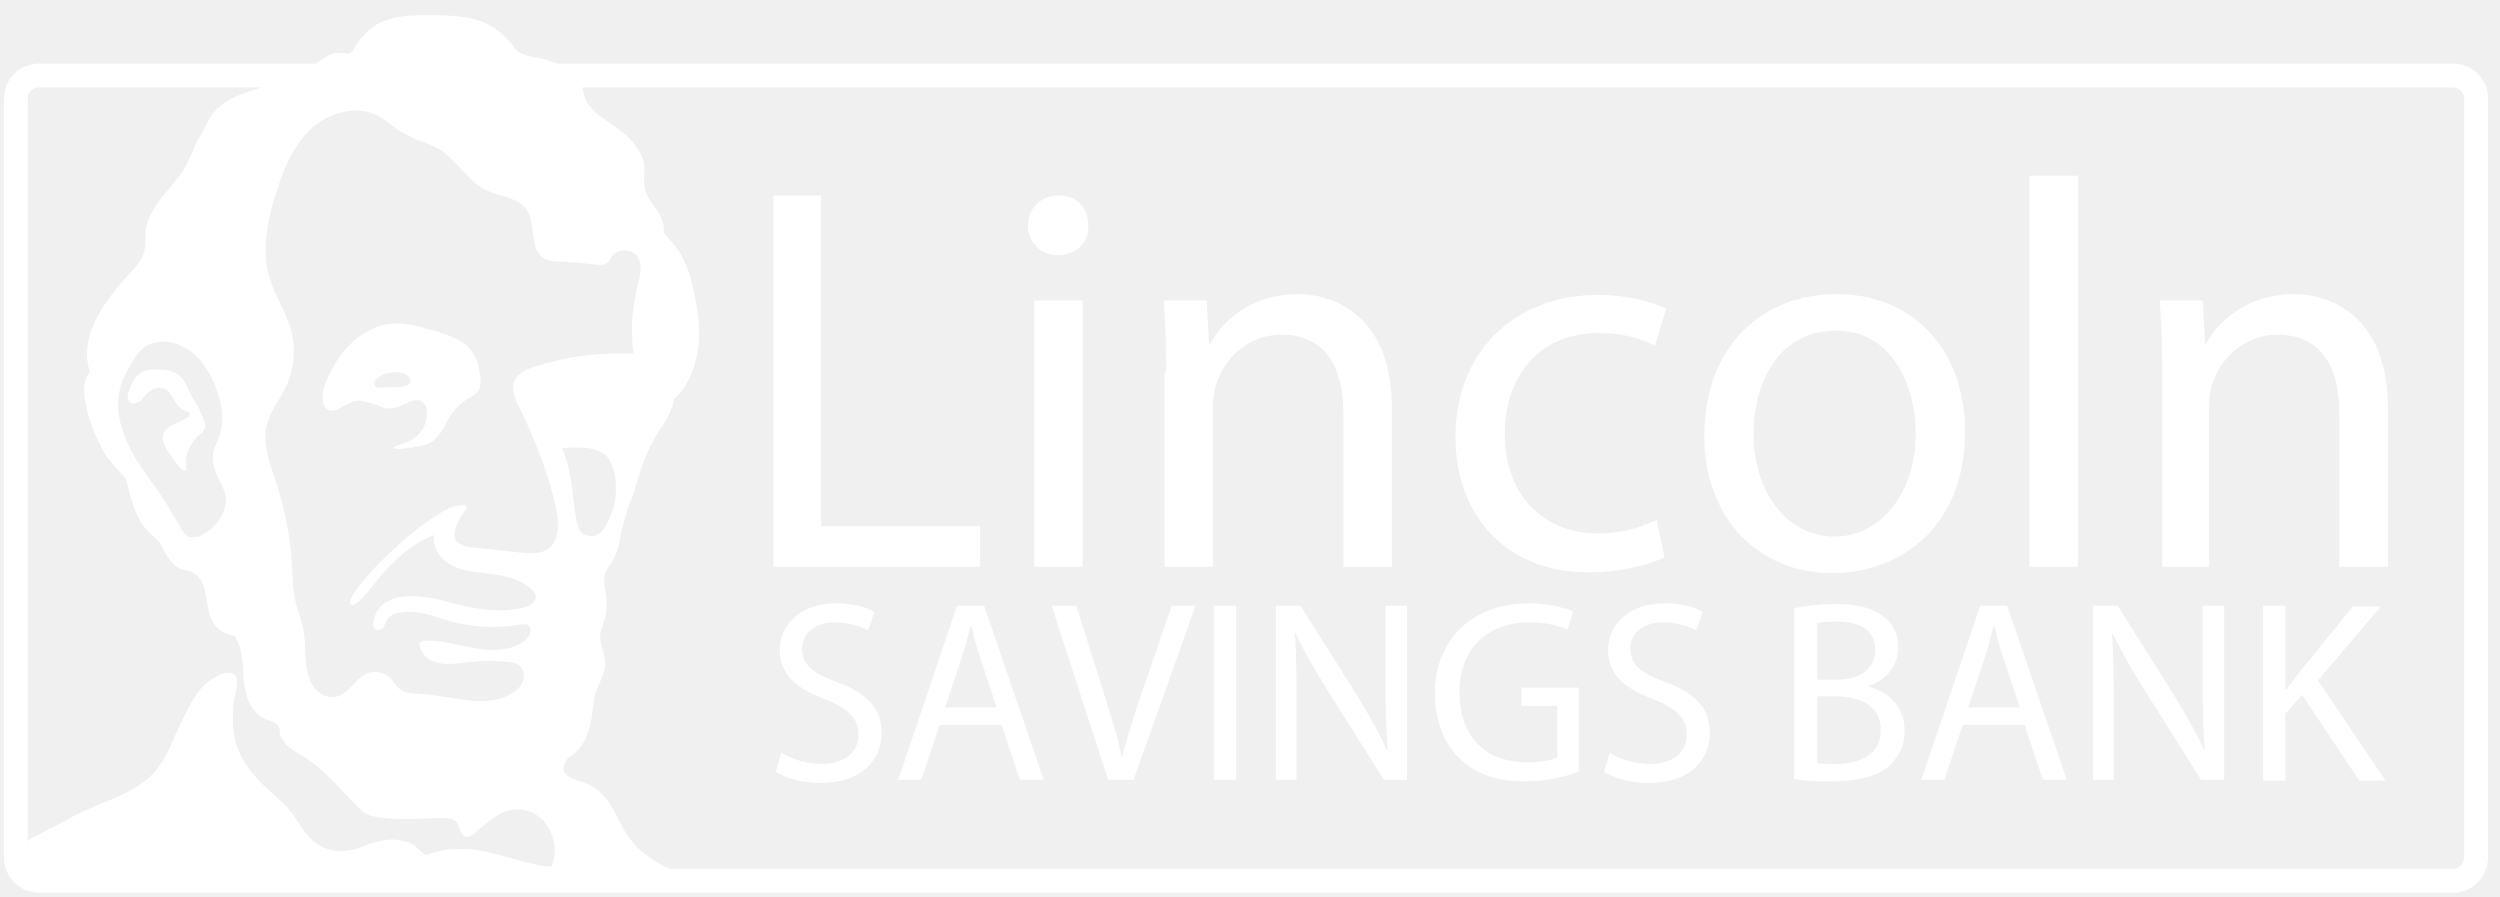
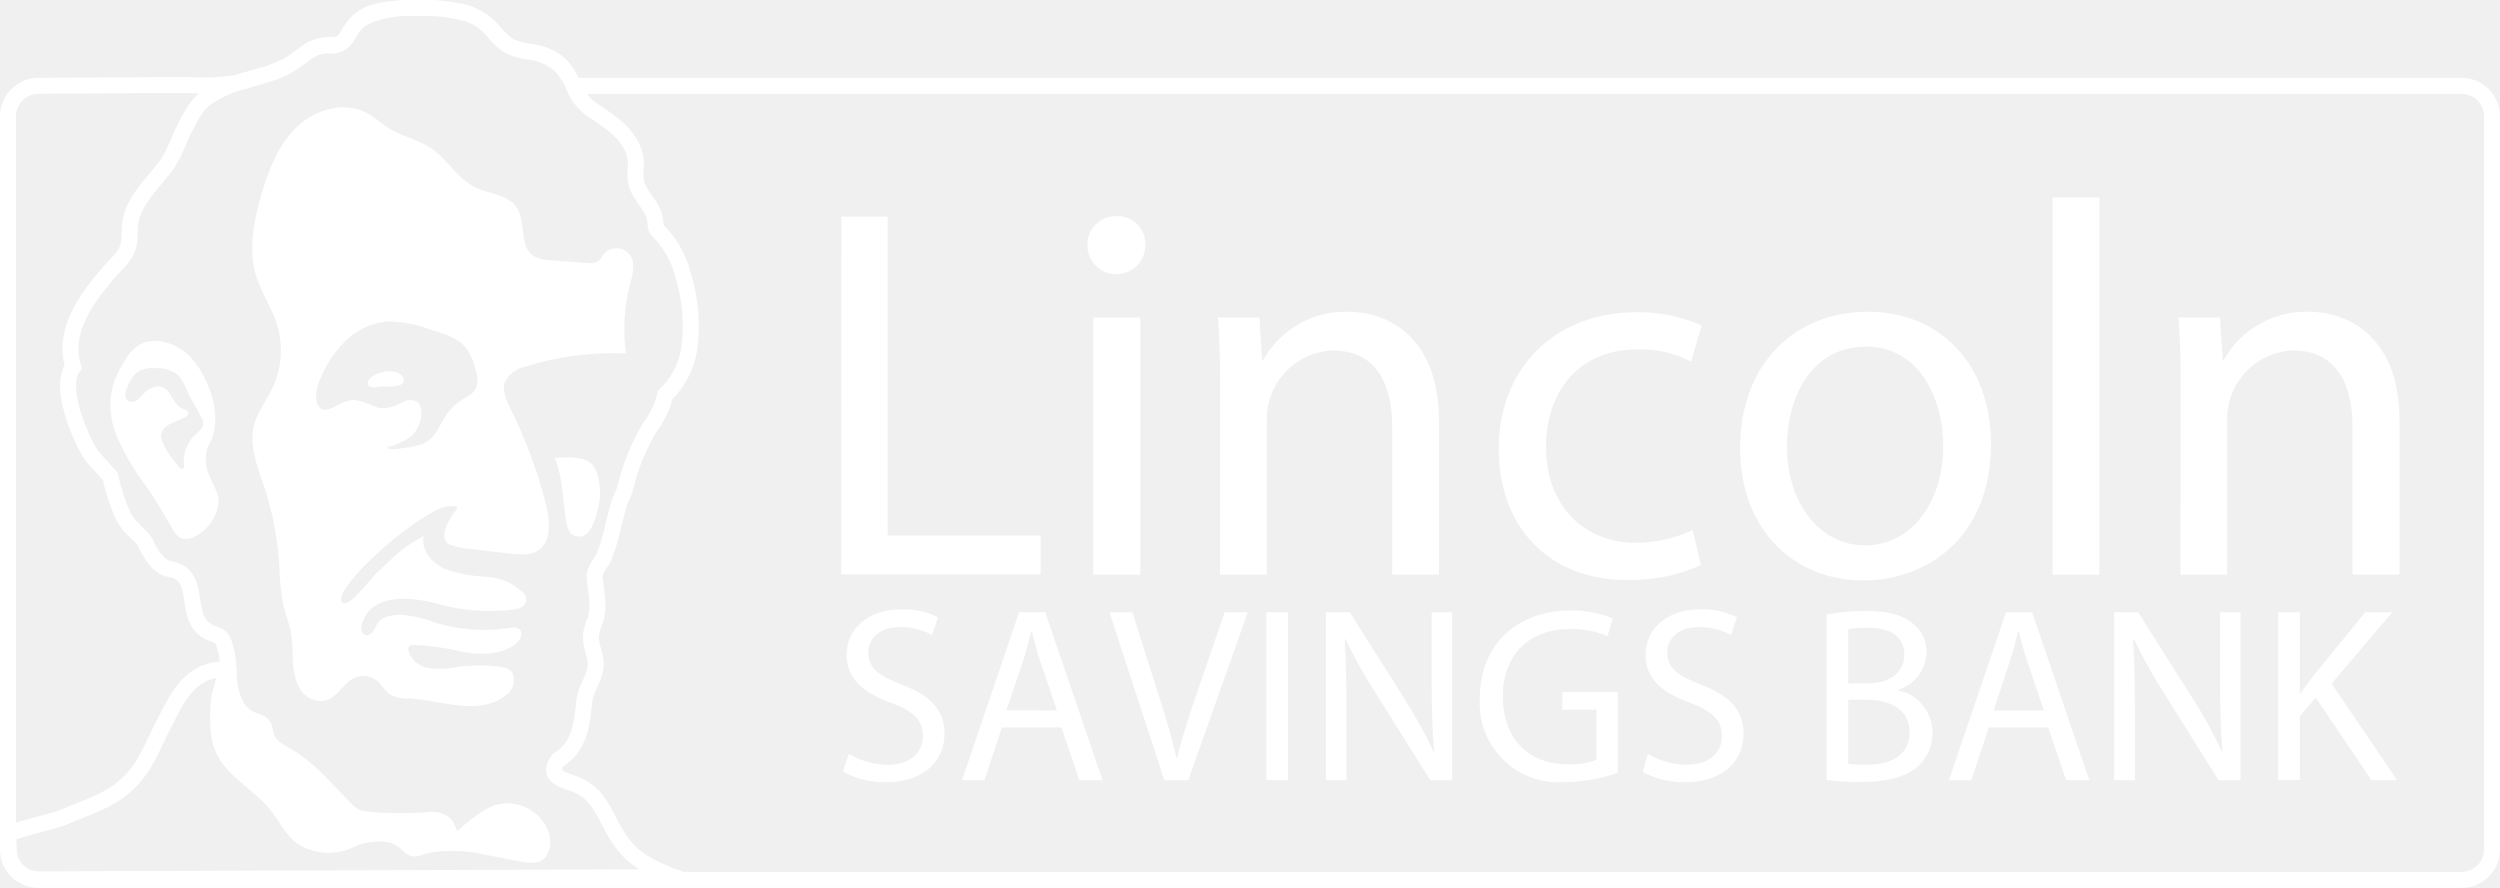
- <svg xmlns="http://www.w3.org/2000/svg" version="1.1" id="Layer_1" x="0px" y="0px" viewBox="0 0 314.5 112.8" style="enable-background:new 0 0 314.5 112.8;" xml:space="preserve">
-   <style type="text/css">
- 	.st0{fill:none;stroke:#FFFFFF;stroke-width:3;stroke-miterlimit:10;}
- 	.st1{fill:#FFFFFF;}
- 	.st2{fill:#FFFFFF;}
- 	.st3{fill:none;}
- 	.st4{fill:#FFFFFF;}
- </style>
-   <path class="st0" d="M308.6,110.8H4.9c-1.6,0-2.9-1.3-2.9-2.9V12.4c0-1.6,1.3-2.9,2.9-2.9h303.7c1.6,0,2.9,1.3,2.9,2.9v95.4  C311.5,109.5,310.2,110.8,308.6,110.8z" />
-   <g id="Text_1_">
-     <g id="SAVINGS_BANK_1_">
-       <path class="st1" d="M98.3,94.7c1.3,0.8,3.1,1.4,5.1,1.4c2.9,0,4.6-1.5,4.6-3.7c0-2-1.2-3.2-4.1-4.4c-3.6-1.3-5.8-3.1-5.8-6.2    c0-3.4,2.8-5.9,7.1-5.9c2.2,0,3.9,0.5,4.8,1.1l-0.8,2.3c-0.7-0.4-2.2-1-4.2-1c-3,0-4.1,1.8-4.1,3.3c0,2,1.3,3.1,4.4,4.2    c3.7,1.4,5.6,3.2,5.6,6.4c0,3.4-2.5,6.3-7.7,6.3c-2.1,0-4.4-0.6-5.6-1.4L98.3,94.7z" />
-       <path class="st1" d="M118.2,91.2l-2.3,6.9H113l7.4-21.9h3.4l7.5,21.9h-3l-2.3-6.9H118.2z M125.4,89l-2.1-6.3    c-0.5-1.4-0.8-2.7-1.1-4h-0.1c-0.3,1.3-0.7,2.6-1.1,4l-2.1,6.3H125.4z" />
-       <path class="st1" d="M139.4,98.1l-7.1-21.9h3.1l3.4,10.8c0.9,3,1.8,5.6,2.3,8.2h0.1c0.6-2.5,1.5-5.3,2.5-8.2l3.7-10.8h3l-7.8,21.9    H139.4z" />
-       <path class="st1" d="M155.5,76.2v21.9h-2.8V76.2H155.5z" />
-       <path class="st1" d="M160.5,98.1V76.2h3.1l7,11.1c1.6,2.6,2.9,4.9,3.9,7.1l0.1,0c-0.3-2.9-0.3-5.6-0.3-9v-9.2h2.7v21.9h-2.9    l-7-11.1c-1.5-2.4-3-4.9-4.1-7.3l-0.1,0c0.2,2.8,0.2,5.4,0.2,9v9.4H160.5z" />
-       <path class="st1" d="M198.5,97.1c-1.3,0.5-3.8,1.2-6.7,1.2c-3.3,0-6-0.8-8.2-2.9c-1.9-1.8-3.1-4.7-3.1-8.2    c0-6.5,4.5-11.3,11.9-11.3c2.5,0,4.5,0.6,5.5,1l-0.7,2.3c-1.2-0.5-2.6-0.9-4.8-0.9c-5.3,0-8.8,3.3-8.8,8.8c0,5.6,3.3,8.8,8.5,8.8    c1.9,0,3.1-0.3,3.8-0.6v-6.5h-4.5v-2.3h7.2V97.1z" />
-       <path class="st1" d="M202.5,94.7c1.3,0.8,3.1,1.4,5.1,1.4c2.9,0,4.6-1.5,4.6-3.7c0-2-1.2-3.2-4.1-4.4c-3.6-1.3-5.8-3.1-5.8-6.2    c0-3.4,2.8-5.9,7.1-5.9c2.2,0,3.9,0.5,4.8,1.1l-0.8,2.3c-0.7-0.4-2.2-1-4.2-1c-3,0-4.1,1.8-4.1,3.3c0,2,1.3,3.1,4.4,4.2    c3.7,1.4,5.6,3.2,5.6,6.4c0,3.4-2.5,6.3-7.7,6.3c-2.1,0-4.4-0.6-5.6-1.4L202.5,94.7z" />
-       <path class="st1" d="M225.8,76.5c1.2-0.3,3.2-0.5,5.2-0.5c2.8,0,4.6,0.5,6,1.6c1.1,0.8,1.8,2.1,1.8,3.9c0,2.1-1.4,4-3.7,4.8v0.1    c2.1,0.5,4.5,2.2,4.5,5.5c0,1.9-0.7,3.3-1.9,4.4c-1.5,1.4-4,2-7.6,2c-1.9,0-3.4-0.1-4.4-0.3V76.5z M228.6,85.5h2.6    c3,0,4.7-1.6,4.7-3.7c0-2.6-2-3.6-4.8-3.6c-1.3,0-2,0.1-2.5,0.2V85.5z M228.6,96c0.6,0.1,1.4,0.1,2.4,0.1c2.9,0,5.6-1.1,5.6-4.3    c0-3-2.6-4.2-5.7-4.2h-2.3V96z" />
-       <path class="st1" d="M246.9,91.2l-2.3,6.9h-2.9l7.4-21.9h3.4l7.5,21.9h-3l-2.3-6.9H246.9z M254.1,89l-2.1-6.3    c-0.5-1.4-0.8-2.7-1.1-4h-0.1c-0.3,1.3-0.7,2.6-1.1,4l-2.1,6.3H254.1z" />
-       <path class="st1" d="M263.3,98.1V76.2h3.1l7,11.1c1.6,2.6,2.9,4.9,3.9,7.1l0.1,0c-0.3-2.9-0.3-5.6-0.3-9v-9.2h2.7v21.9h-2.9    l-7-11.1c-1.5-2.4-3-4.9-4.1-7.3l-0.1,0c0.2,2.8,0.2,5.4,0.2,9v9.4H263.3z" />
-       <path class="st1" d="M284.7,76.2h2.8v10.6h0.1c0.6-0.8,1.2-1.6,1.7-2.3l6.7-8.2h3.5l-7.9,9.3l8.5,12.6h-3.3l-7.2-10.8l-2.1,2.4    v8.4h-2.8V76.2z" />
-     </g>
-     <g id="Lincoln_1_">
-       <path class="st2" d="M97.3,24.6h6v41.6h20v5.1h-26V24.6z" />
-       <path class="st2" d="M136.9,28.4c0.1,2.1-1.5,3.7-3.9,3.7c-2.1,0-3.7-1.7-3.7-3.7c0-2.1,1.6-3.8,3.8-3.8    C135.5,24.5,136.9,26.2,136.9,28.4z M130.1,71.3V37.8h6.1v33.5H130.1z" />
-       <path class="st2" d="M146.7,46.9c0-3.5-0.1-6.3-0.3-9.1h5.4l0.3,5.5h0.1c1.7-3.2,5.5-6.3,11.1-6.3c4.6,0,11.8,2.8,11.8,14.3v20    h-6.1V52c0-5.4-2-9.9-7.8-9.9c-4,0-7.1,2.8-8.2,6.2c-0.3,0.8-0.4,1.8-0.4,2.8v20.2h-6.1V46.9z" />
-       <path class="st2" d="M209.4,70.1c-1.6,0.8-5.1,1.9-9.6,1.9c-10.1,0-16.7-6.9-16.7-17.1c0-10.3,7.1-17.8,18-17.8    c3.6,0,6.8,0.9,8.5,1.7l-1.4,4.7c-1.5-0.8-3.7-1.6-7.1-1.6c-7.7,0-11.8,5.7-11.8,12.7c0,7.8,5,12.5,11.6,12.5    c3.5,0,5.8-0.9,7.5-1.7L209.4,70.1z" />
-       <path class="st2" d="M247.2,54.3c0,12.4-8.6,17.8-16.7,17.8c-9.1,0-16.1-6.7-16.1-17.3c0-11.2,7.3-17.8,16.6-17.8    C240.7,37,247.2,44,247.2,54.3z M220.6,54.6c0,7.3,4.2,12.9,10.2,12.9c5.8,0,10.2-5.5,10.2-13c0-5.7-2.8-12.9-10-12.9    C223.7,41.6,220.6,48.2,220.6,54.6z" />
-       <path class="st2" d="M255.3,22.1h6.1v49.2h-6.1V22.1z" />
-       <path class="st2" d="M272,46.9c0-3.5-0.1-6.3-0.3-9.1h5.4l0.3,5.5h0.1c1.7-3.2,5.5-6.3,11.1-6.3c4.6,0,11.8,2.8,11.8,14.3v20h-6.1    V52c0-5.4-2-9.9-7.8-9.9c-4,0-7.1,2.8-8.2,6.2c-0.3,0.8-0.4,1.8-0.4,2.8v20.2H272V46.9z" />
+ <svg xmlns="http://www.w3.org/2000/svg" viewBox="0 0 313.5 111.34">
+   <defs>
+     <style>.cls-1{fill:#fff;}.cls-2,.cls-4{fill:none;}.cls-3{fill:#0b5e66;}.cls-4{stroke:#fff;stroke-miterlimit:10;stroke-width:2px;}</style>
+   </defs>
+   <g id="Layer_2" data-name="Layer 2">
+     <g id="Layer_1-2" data-name="Layer 1">
+       <path class="cls-1" d="M30.42,90.3l2.36,1.07s1,2.22,1.06,2.23l5,3.45,4.9,4.5s1.81.9,1.84.9l10,.13.11.06,1,1.83a.54.54,0,0,0,.66.14c1.4-.7,4.14-4,7.4-3.08a3.91,3.91,0,0,1,2.84,5.24c-.76,1.83-8.11-2.6-15.77-.23a.08.08,0,0,1-.08,0c-2.65-2.21-3.72-2.31-10-.46-2.1-.06-3.24.87-6.17-3.21a25.91,25.91,0,0,0-4.11-4.16S26.1,95.23,27.71,87.6c.6-2.84,1.9,1.45,2.05,2C29.77,89.6,30.39,90.28,30.42,90.3Z" />
+       <path class="cls-1" d="M64,51.21c-.53-1.06-1.11-2.29-.67-3.39a3.94,3.94,0,0,1,2.72-1.9,36.71,36.71,0,0,1,12.45-1.6A22,22,0,0,1,79,35.7c.33-1.25.74-2.68,0-3.74a2.14,2.14,0,0,0-3.26-.13c-.28.35-.46.81-.85,1a2,2,0,0,1-1.16.15L69,32.63a4.3,4.3,0,0,1-2.13-.55c-1.83-1.25-.85-4.3-2.12-6.12-1.11-1.6-3.43-1.62-5.18-2.47-2.22-1.09-3.47-3.53-5.53-4.91-1.59-1.07-3.57-1.43-5.2-2.44-1-.62-1.86-1.47-2.9-2-2.82-1.49-6.47-.4-8.76,1.82s-3.48,5.33-4.38,8.39c-1,3.34-1.69,7-.67,10.28.64,2.06,1.9,3.89,2.57,5.94a11.05,11.05,0,0,1-.54,8.09c-.74,1.56-1.87,3-2.3,4.63-.68,2.63.46,5.33,1.31,7.9a38.47,38.47,0,0,1,1.86,9.68,29.83,29.83,0,0,0,.49,5c.29,1.23.81,2.41,1,3.66.4,2.22-.16,4.57,1,6.66A3.16,3.16,0,0,0,40,87.91c2.12.16,2.79-2.11,4.41-2.89a2.78,2.78,0,0,1,3.1.53A13.07,13.07,0,0,0,48.76,87a4.59,4.59,0,0,0,2.58.59c4.19.25,8.81,2.28,12.2-.49a2.22,2.22,0,0,0,.82-2.4c-.3-.88-1-1-1.73-1.1a21.84,21.84,0,0,0-5.11,0,11.14,11.14,0,0,1-4,.13,3,3,0,0,1-2.32-2.25.55.55,0,0,1,.52-.62,30,30,0,0,1,6.27.89c2.25.39,4.77.42,6.61-.95.61-.45,1.1-1.42.52-1.9a1.48,1.48,0,0,0-1.23-.15,20.93,20.93,0,0,1-9.27-.65,15.18,15.18,0,0,0-4.21-1c-1.45,0-2.66.22-3.25,1.39-.3.61-.58,1.17-1.17,1.17s-.81-.76-.58-1.5c1.17-3.77,6.12-3.37,9.4-2.45a24.8,24.8,0,0,0,9.79.71c.68-.08,1.43-.59,1.41-1.27a1.41,1.41,0,0,0-.4-.82,7.21,7.21,0,0,0-4.71-2,18.06,18.06,0,0,1-5.14-1c-1.59-.72-3-2.37-2.64-4.09-2.94,1.55-3.4,2.37-5.55,4.28-1.24,1.1-3.79,4.88-4.69,4-1.12-1.38,6.46-8.66,11.44-11.33a4.44,4.44,0,0,1,2.79-.7.24.24,0,0,1,.15.39c-.92,1.06-2.42,3.62-.91,4.4a9.65,9.65,0,0,0,3,.6c1.22.17,2.44.3,3.67.43s3.15.51,4.32-.19c2.12-1.28,1.52-4.37,1-6.35A60.78,60.78,0,0,0,64,51.21Zm-4.43-2.27A4.23,4.23,0,0,1,58.14,50a6.83,6.83,0,0,0-2.48,2.5c-.76,1.32-1.19,2.61-2.74,3.19a8.57,8.57,0,0,1-1.93.44c-.79.12-2.47.39-2.35-.09a7,7,0,0,0,3.13-1.54,4,4,0,0,0,1.07-2.91,1.62,1.62,0,0,0-.5-1.18,1.73,1.73,0,0,0-1.77,0c-1.07.5-2.26,1.09-3.46.61a13.37,13.37,0,0,0-1.37-.53c-1.21-.35-1.07-.35-1.71-.32a5.31,5.31,0,0,0-1.76.68c-.76.33-1.7,1-2.34.06a2.07,2.07,0,0,1-.3-1.27,6.87,6.87,0,0,1,.72-2.56,13.59,13.59,0,0,1,3.23-4.56,8.51,8.51,0,0,1,5.06-2.21,15.67,15.67,0,0,1,5.42,1.05c1.64.5,3.42,1,4.47,2.38a7.33,7.33,0,0,1,1.15,2.81A3,3,0,0,1,59.57,48.94Z" />
+       <path class="cls-2" d="M23.14,49.94c-.6-1-.91-2.3-1.79-3.06a3.88,3.88,0,0,0-2.51-.75,3.78,3.78,0,0,0-2.41.46A4.79,4.79,0,0,0,15,48.8a1.66,1.66,0,0,0-.09,1c.23.79,1.13.63,1.62.2a7.57,7.57,0,0,0,.61-.66,2.76,2.76,0,0,1,1.53-.91c1.95-.33,1.95,2.32,3.45,2.82.21.06.45.08.59.27a.45.45,0,0,1,0,.42c-.16.35-.58.42-.88.57s-.89.38-1.33.6a1.92,1.92,0,0,0-1.13,1.28,1.84,1.84,0,0,0,.09.87A10.43,10.43,0,0,0,21.19,58c.1.15.46.81.87.81s.2-.66.18-.86a4.68,4.68,0,0,1,1.69-3.65,3.64,3.64,0,0,0,.53-.51,1.25,1.25,0,0,0,.09-1.24C24.09,51.66,23.65,50.78,23.14,49.94Z" />
+       <path class="cls-2" d="M58.39,43.82c-1-1.35-2.82-1.87-4.46-2.37a15.91,15.91,0,0,0-5.42-1.05,8.46,8.46,0,0,0-5,2.22,13.59,13.59,0,0,0-3.23,4.55,6.77,6.77,0,0,0-.72,2.55A2.09,2.09,0,0,0,39.82,51c.63.9,1.57.26,2.33-.06a5,5,0,0,1,1.76-.68c.64,0,.5,0,1.7.32.48.14.92.34,1.38.52,1.19.49,2.38-.11,3.45-.6a1.75,1.75,0,0,1,1.77,0,1.65,1.65,0,0,1,.49,1.19,4,4,0,0,1-1.06,2.9,7,7,0,0,1-3.13,1.54c-.12.48,1.56.21,2.34.09a8.53,8.53,0,0,0,1.94-.44c1.54-.58,2-1.86,2.73-3.19A7,7,0,0,1,58,50.06,3.91,3.91,0,0,0,59.42,49a3,3,0,0,0,.11-2.37A7.38,7.38,0,0,0,58.39,43.82ZM47.84,48.45c-.49,0-1.71.39-1.71-.48,0-1.09,3.42-2.15,4.4-.72C51.21,48.54,49.06,48.45,47.84,48.45Z" />
+       <path class="cls-2" d="M11.56,53.63l-.08-.17a.11.11,0,0,1,0-.05l.09.18Zm5.2,9.74v0l.08.14h0Zm9.83-.24a5.52,5.52,0,0,1-3,4.15,2,2,0,0,1-1.73.17,2.43,2.43,0,0,1-.92-1c-1.13-1.85-2.12-3.73-3.4-5.48A30.84,30.84,0,0,1,14,55.23a10.43,10.43,0,0,1-.91-6,11.32,11.32,0,0,1,1.6-3.85,5.64,5.64,0,0,1,2.06-2.19c2-1,4.65,0,6.15,1.44,2.32,2.29,4.06,7,2.9,10.21-.17.48-.45.9-.62,1.37a4.94,4.94,0,0,0,.19,3.32C25.82,60.68,26.75,61.88,26.59,63.13Z" />
+       <path class="cls-1" d="M46.13,48c0,.87,1.22.48,1.71.48,1.22,0,3.37.09,2.69-1.2C49.55,45.82,46.13,46.88,46.13,48Z" />
+       <path class="cls-3" d="M16.76,63.37v0l.09.15h0Z" />
+       <path class="cls-1" d="M26,56.2c.18-.47.46-.89.63-1.37,1.15-3.21-.59-7.92-2.9-10.21-1.51-1.49-4.14-2.48-6.16-1.44a5.62,5.62,0,0,0-2,2.19,11.15,11.15,0,0,0-1.61,3.85,10.43,10.43,0,0,0,.91,6A31.43,31.43,0,0,0,18.34,61c1.27,1.75,2.27,3.63,3.39,5.48a2.5,2.5,0,0,0,.92,1,2.06,2.06,0,0,0,1.74-.17,5.53,5.53,0,0,0,3-4.15c.17-1.25-.77-2.45-1.18-3.61A4.94,4.94,0,0,1,26,56.2Zm-.75-2.43a3.2,3.2,0,0,1-.53.51,4.7,4.7,0,0,0-1.68,3.65c0,.2.19.85-.18.86S22.1,58.13,22,58a9.92,9.92,0,0,1-1.69-2.69,1.85,1.85,0,0,1-.1-.87,2,2,0,0,1,1.13-1.28c.44-.22.9-.38,1.33-.6s.72-.22.88-.57a.45.45,0,0,0,0-.42c-.13-.19-.38-.21-.58-.27-1.51-.5-1.5-3.15-3.46-2.82a2.74,2.74,0,0,0-1.52.91c-.21.22-.39.46-.61.66-.49.43-1.39.59-1.63-.2a1.74,1.74,0,0,1,.09-1,4.87,4.87,0,0,1,1.41-2.21,3.8,3.8,0,0,1,2.41-.46,3.93,3.93,0,0,1,2.52.75c.88.76,1.19,2.08,1.78,3.06s.95,1.72,1.41,2.59A1.22,1.22,0,0,1,25.26,53.77Z" />
+       <path class="cls-3" d="M11.48,53.46l.08.17,0,0-.09-.18A.11.11,0,0,0,11.48,53.46Z" />
+       <path class="cls-1" d="M71.69,67a1.74,1.74,0,0,0,1.28.26c1.09-.25,1.62-2,1.91-3A8.5,8.5,0,0,0,75,59.81a4.37,4.37,0,0,0-.56-1.33,2.5,2.5,0,0,0-1.57-.95,7.72,7.72,0,0,0-1.72-.17h-.83c-.12,0-.67.09-.75,0C71,60.83,70.5,66.27,71.69,67Z" />
+       <line class="cls-2" x1="48.87" y1="43.23" x2="47.06" y2="43.23" />
+       <path class="cls-4" d="M308.6,10.76h-.7c-23,0-219.15,0-235.26,0-.26,0-.7,0-.82-.26-1-2.06-2-3.25-4.54-3.87-.2,0-.49-.1-.7-.13a8.51,8.51,0,0,1-1.83-.39,4.06,4.06,0,0,1-1.27-.58l-1.07-1C61.18,3.15,60.26,2,57.71,1.49A18.9,18.9,0,0,0,52.84,1a22.67,22.67,0,0,0-5.46.42A5.18,5.18,0,0,0,43.87,4a6,6,0,0,1-.77,1.14,2.37,2.37,0,0,1-1.22.52,4.76,4.76,0,0,0-3.46.93c-.58.39-1.28.93-1.88,1.36a11.08,11.08,0,0,1-3.7,1.52c-1.18.33-1.9.67-3.1.93a30.68,30.68,0,0,1-6.08.27c-.91,0-1.83,0-2.72,0l-1.24,0-14.78.09A3.84,3.84,0,0,0,1,14.52v92.07a3.82,3.82,0,0,0,3.89,3.75H308.6a3.83,3.83,0,0,0,3.9-3.76V14.52A3.84,3.84,0,0,0,308.6,10.76ZM86.41,43.9a10.12,10.12,0,0,1-3,5.63,10.68,10.68,0,0,1-1.94,4.08,27.43,27.43,0,0,0-3.09,7.68c-.21.74-.65,1.36-.82,2.11s-.38,1.39-.56,2.09a25.66,25.66,0,0,1-1.26,4.37c-.41.81-1.22,1.57-1.17,2.53s.31,2,.33,3.07a6,6,0,0,1-.26,2.35,6.21,6.21,0,0,0-.54,1.89c-.07,1.46.75,2.51.58,4s-1.26,2.73-1.41,4.21C73,90.72,72.73,93.64,70,95.3a1.92,1.92,0,0,0-.5,1.49c.24.8,1.47,1.14,2.15,1.38a6.63,6.63,0,0,1,2.61,1.53c1.53,1.57,2.14,3.71,3.38,5.48A9.38,9.38,0,0,0,81,108.34,21.35,21.35,0,0,0,84.56,110l-79.78.27a3.73,3.73,0,0,1-3.64-3.22L1,104.62c1.76-.84,5.59-1.52,7.38-2.3,2.79-1.22,5.37-1.89,7.66-4.07s3.05-4.68,4.43-7.3c.94-1.78,1.78-3.78,3.25-5.2A6,6,0,0,1,28,83.94c.66,0-.4,2.84-.48,3.44a18.65,18.65,0,0,0-.08,4.48c.4,3.45,2.76,4.83,5.24,7.06a17.47,17.47,0,0,1,1.84,1.81c1.24,1.49,2,3.41,3.69,4.47a6.37,6.37,0,0,0,5.35.29,8.66,8.66,0,0,1,5.49-.83,5.53,5.53,0,0,1,2.4,1.53.86.86,0,0,0,.91.15,7.73,7.73,0,0,1,2.07-.5,20.6,20.6,0,0,1,5.32.09c.7.12,1.4.29,2.1.43l3.54.69a5.87,5.87,0,0,0,1.26.15,1.29,1.29,0,0,0,1-.35,2.49,2.49,0,0,0,.31-.75,2.79,2.79,0,0,0-.21-1.68,4.48,4.48,0,0,0-6.33-2.08,24.61,24.61,0,0,0-3.32,2.55,1.35,1.35,0,0,1-.85.38,1.15,1.15,0,0,1-.89-.79,4.35,4.35,0,0,0-.56-1.12,2.5,2.5,0,0,0-2-.52,44.7,44.7,0,0,1-7.93-.09,4.33,4.33,0,0,1-1.42-.38,4.9,4.9,0,0,1-1.11-.92l-2.65-2.72a22.34,22.34,0,0,0-4.08-3.57c-.65-.41-1.35-.75-2-1.22a3.28,3.28,0,0,1-1.31-1.86,3.15,3.15,0,0,0-.24-1c-.37-.65-1.3-.65-1.89-1a4.38,4.38,0,0,1-1.39-1.32,8.21,8.21,0,0,1-1.08-4.21c0-.11,0-.6-.05-.65A10.91,10.91,0,0,0,28,80.41a1.56,1.56,0,0,0-1-.85c-4.69-1.3-1.13-7.48-5.74-8.21-1.45-.23-2.56-2.17-3.05-3.35-.34-.67-1.86-1.65-2.7-3.16a24.67,24.67,0,0,1-1.69-5.11l-2.33-2.58C10,54.82,7.29,48.44,9.18,46c-1.4-4.48,1.73-8.62,4.23-11.56,1.63-1.91,2.86-2.5,2.86-5.12-.28-3.71,2.85-6.13,4.82-8.91a22.76,22.76,0,0,0,1.65-3.49c.83-1.57,1.58-3.46,3-4.56A16.27,16.27,0,0,1,31,10a21.55,21.55,0,0,0,5.5-2c.39-.25.76-.54,1.13-.81a12.4,12.4,0,0,1,1.57-1.06,4.45,4.45,0,0,1,1.5-.42,2.44,2.44,0,0,1,.38,0,2.72,2.72,0,0,0,1.76-.36,2.85,2.85,0,0,0,.91-1.16L43.87,4A4.91,4.91,0,0,1,46.4,1.84,14.65,14.65,0,0,1,51.63,1a24.91,24.91,0,0,1,5.52.33,7.56,7.56,0,0,1,4.5,2.31l.2.25A7.43,7.43,0,0,0,63.72,5.7a6.74,6.74,0,0,0,2.56.76l.58.09a7,7,0,0,1,3.33,1.59,9,9,0,0,1,2,3.25,6.26,6.26,0,0,0,2.31,2.53c1.55,1.1,3,1.92,4.16,3.53a5.68,5.68,0,0,1,1,2.16c.2,1.06-.11,2.15.1,3.2.38,1.91,2.31,3,2.43,5.08a2.46,2.46,0,0,0,.09.67,1.8,1.8,0,0,0,.49.64,11.68,11.68,0,0,1,2.84,5.15A21.36,21.36,0,0,1,86.41,43.9Z" />
+       <line class="cls-2" x1="48.06" y1="42.84" x2="46.24" y2="42.84" />
+       <g id="Text">
+         <g id="SAVINGS_BANK" data-name="SAVINGS BANK">
+           <path class="cls-1" d="M106.45,94.53a9.63,9.63,0,0,0,4.87,1.37c2.78,0,4.41-1.46,4.41-3.59,0-2-1.13-3.09-4-4.19-3.44-1.22-5.56-3-5.56-6,0-3.28,2.71-5.71,6.81-5.71a9.55,9.55,0,0,1,4.65,1l-.75,2.22a8.29,8.29,0,0,0-4-1c-2.87,0-4,1.71-4,3.15,0,2,1.28,2.94,4.18,4.06,3.57,1.38,5.38,3.1,5.38,6.19,0,3.25-2.41,6.06-7.38,6.06a10.85,10.85,0,0,1-5.37-1.34Z" />
+           <path class="cls-1" d="M125.64,91.22l-2.19,6.62h-2.81l7.15-21.06h3.28l7.19,21.06h-2.91l-2.25-6.62Zm6.9-2.13L130.48,83c-.47-1.37-.78-2.63-1.09-3.84h-.07c-.31,1.25-.65,2.53-1.06,3.81l-2.06,6.09Z" />
+           <path class="cls-1" d="M146,97.84l-6.87-21.06H142l3.28,10.37c.91,2.85,1.69,5.41,2.25,7.88h.07c.59-2.44,1.47-5.09,2.4-7.84l3.57-10.41h2.9L149,97.84Z" />
+           <path class="cls-1" d="M161.51,76.78V97.84H158.8V76.78Z" />
+           <path class="cls-1" d="M166.26,97.84V76.78h3L176,87.44a57.46,57.46,0,0,1,3.78,6.84l.07,0c-.25-2.81-.32-5.38-.32-8.66V76.78h2.57V97.84h-2.75l-6.69-10.69a66,66,0,0,1-3.94-7l-.09,0c.15,2.66.22,5.19.22,8.69v9Z" />
+           <path class="cls-1" d="M202.86,96.9a19.52,19.52,0,0,1-6.47,1.16,9.89,9.89,0,0,1-10.81-10.62c0-6.29,4.34-10.88,11.4-10.88a13,13,0,0,1,5.26,1l-.66,2.22a10.93,10.93,0,0,0-4.66-.91c-5.12,0-8.47,3.19-8.47,8.47s3.22,8.5,8.13,8.5a8.88,8.88,0,0,0,3.62-.56V89h-4.28V86.78h6.94Z" />
+           <path class="cls-1" d="M206.64,94.53a9.64,9.64,0,0,0,4.88,1.37c2.78,0,4.4-1.46,4.4-3.59,0-2-1.12-3.09-4-4.19-3.44-1.22-5.57-3-5.57-6,0-3.28,2.72-5.71,6.82-5.71a9.59,9.59,0,0,1,4.65,1l-.75,2.22a8.33,8.33,0,0,0-4-1c-2.87,0-4,1.71-4,3.15,0,2,1.29,2.94,4.19,4.06,3.56,1.38,5.38,3.1,5.38,6.19,0,3.25-2.41,6.06-7.38,6.06A10.85,10.85,0,0,1,206,96.81Z" />
+           <path class="cls-1" d="M229.05,77.06a26.32,26.32,0,0,1,5-.44c2.72,0,4.47.47,5.78,1.54a4.41,4.41,0,0,1,1.75,3.71A5,5,0,0,1,238,86.5v.06a5.43,5.43,0,0,1,4.34,5.28,5.69,5.69,0,0,1-1.78,4.22c-1.47,1.34-3.84,2-7.28,2a32.81,32.81,0,0,1-4.22-.25Zm2.72,8.63h2.47c2.87,0,4.56-1.5,4.56-3.54,0-2.46-1.87-3.43-4.62-3.43a11.23,11.23,0,0,0-2.41.19Zm0,10.09a15.09,15.09,0,0,0,2.28.12c2.81,0,5.41-1,5.41-4.09,0-2.87-2.47-4.06-5.44-4.06h-2.25Z" />
+           <path class="cls-1" d="M249.4,91.22l-2.19,6.62H244.4l7.15-21.06h3.28L262,97.84h-2.91l-2.25-6.62Zm6.9-2.13L254.24,83c-.47-1.37-.78-2.63-1.09-3.84h-.07c-.31,1.25-.65,2.53-1.06,3.81L250,89.09Z" />
+           <path class="cls-1" d="M265.12,97.84V76.78h3l6.75,10.66a58.91,58.91,0,0,1,3.78,6.84l.06,0c-.25-2.81-.31-5.38-.31-8.66V76.78h2.56V97.84h-2.75l-6.69-10.69a65.83,65.83,0,0,1-3.93-7l-.1,0c.16,2.66.22,5.19.22,8.69v9Z" />
+           <path class="cls-1" d="M285.68,76.78h2.72V86.94h.09c.57-.82,1.13-1.57,1.66-2.25l6.44-7.91H300l-7.62,8.94,8.22,12.12h-3.22L290.4,87.5l-2,2.31v8h-2.72Z" />
+         </g>
+         <g id="Lincoln">
+           <path class="cls-1" d="M105.51,27.16h5.8v40h19.18v4.86h-25Z" />
+           <path class="cls-1" d="M143.62,30.76a3.63,3.63,0,0,1-7.26,0A3.57,3.57,0,0,1,140,27.1,3.48,3.48,0,0,1,143.62,30.76Zm-6.53,41.3V39.82H143V72.06Z" />
+           <path class="cls-1" d="M153,48.55c0-3.33-.07-6.07-.27-8.73h5.2l.33,5.33h.14a11.82,11.82,0,0,1,10.65-6.06c4.47,0,11.39,2.66,11.39,13.72V72.06h-5.86V53.48c0-5.2-1.93-9.53-7.46-9.53a8.6,8.6,0,0,0-8.26,8.73V72.06H153Z" />
+           <path class="cls-1" d="M213.3,70.86A21.56,21.56,0,0,1,204,72.73c-9.73,0-16.06-6.6-16.06-16.46s6.8-17.12,17.32-17.12a19.57,19.57,0,0,1,8.13,1.67l-1.33,4.53a13.61,13.61,0,0,0-6.8-1.53c-7.39,0-11.39,5.46-11.39,12.19,0,7.46,4.8,12.05,11.19,12.05a16.59,16.59,0,0,0,7.2-1.6Z" />
+           <path class="cls-1" d="M249.67,55.67c0,11.93-8.26,17.12-16,17.12-8.73,0-15.46-6.39-15.46-16.58,0-10.79,7.06-17.12,16-17.12C243.41,39.09,249.67,45.82,249.67,55.67ZM224.09,56c0,7.06,4.06,12.39,9.79,12.39s9.8-5.27,9.8-12.53c0-5.46-2.74-12.39-9.66-12.39S224.09,49.88,224.09,56Z" />
+           <path class="cls-1" d="M257.4,24.76h5.86v47.3H257.4Z" />
+           <path class="cls-1" d="M273.46,48.55c0-3.33-.07-6.07-.27-8.73h5.2l.33,5.33h.13a11.85,11.85,0,0,1,10.66-6.06c4.46,0,11.39,2.66,11.39,13.72V72.06H295V53.48c0-5.2-1.93-9.53-7.46-9.53a8.6,8.6,0,0,0-8.26,8.73V72.06h-5.86Z" />
+         </g>
+       </g>
    </g>
  </g>
-   <line class="st3" x1="48" y1="43.1" x2="46.2" y2="43.1" />
-   <g>
-     <path class="st4" d="M59.3,44.1c-1-1.3-2.8-1.9-4.4-2.4c-1.8-0.5-3.5-1.1-5.4-1c-1.9,0.1-3.6,1-5,2.2c-1.4,1.2-2.4,2.8-3.2,4.5   c-0.4,0.8-0.7,1.6-0.7,2.5c0,0.4,0,0.9,0.3,1.3c0.6,0.9,1.6,0.3,2.3-0.1c0.7-0.3,1-0.6,1.7-0.7c0.6,0,0.5,0,1.7,0.3   c0.5,0.1,0.9,0.3,1.4,0.5c1.2,0.5,2.4-0.1,3.4-0.6c0.6-0.3,1.3-0.4,1.8,0c0.3,0.3,0.5,0.7,0.5,1.2c0.1,1-0.3,2.1-1.1,2.9   c-0.8,0.9-2,1.1-3.1,1.5c-0.1,0.5,1.5,0.2,2.3,0.1c0.6-0.1,1.3-0.2,1.9-0.4c1.5-0.6,2-1.9,2.7-3.2c0.6-1,1.4-1.9,2.4-2.5   c0.5-0.3,1.1-0.6,1.4-1.1c0.4-0.7,0.3-1.6,0.1-2.3C60.2,45.9,59.9,44.9,59.3,44.1z M48.8,48.7c-0.5,0-1.7,0.4-1.7-0.5   c0-1.1,3.4-2.1,4.4-0.7C52.2,48.8,50,48.7,48.8,48.7z" />
-     <path class="st4" d="M24.3,50.2c-0.6-1-0.9-2.3-1.8-3c-0.7-0.6-1.6-0.7-2.5-0.7c-0.8,0-1.7-0.1-2.4,0.5c-0.7,0.5-1.1,1.4-1.4,2.2   c-0.1,0.3-0.2,0.7-0.1,1c0.2,0.8,1.1,0.6,1.6,0.2c0.2-0.2,0.4-0.4,0.6-0.7c0.4-0.4,0.9-0.8,1.5-0.9c1.9-0.3,1.9,2.3,3.4,2.8   c0.2,0.1,0.4,0.1,0.6,0.3c0.1,0.1,0.1,0.3,0,0.4c-0.2,0.3-0.6,0.4-0.9,0.6c-0.4,0.2-0.9,0.4-1.3,0.6c-0.5,0.3-1,0.7-1.1,1.3   c-0.1,0.3,0,0.6,0.1,0.9c0.3,1,1.1,1.8,1.7,2.7c0.1,0.1,0.5,0.8,0.9,0.8c0.4,0,0.2-0.6,0.2-0.9c-0.1-1.3,0.7-2.8,1.7-3.6   c0.2-0.2,0.4-0.3,0.5-0.5c0.3-0.3,0.3-0.9,0.1-1.2C25.3,51.9,24.9,51,24.3,50.2z" />
-     <path class="st4" d="M87.1,111.6c1.5,0.1,2.3-0.1,1.2-0.6c-2.6-1.1-4.3-1.6-5.9-2.7c-1.8-1.2-2.3-1.6-3.4-3.1   c-1.2-1.8-1.8-3.9-3.4-5.4c-0.7-0.8-1.6-1.2-2.6-1.5c-0.7-0.2-1.9-0.6-2.1-1.4c-0.1-0.4,0.1-0.9,0.5-1.5c2.7-1.6,3-4.5,3.3-7.3   c0.2-1.5,1.2-2.7,1.4-4.2c0.2-1.5-0.6-2.5-0.6-3.9c0-0.7,0.3-1.2,0.5-1.9c0.3-0.8,0.3-1.5,0.3-2.3c0-1-0.3-2-0.3-3   c-0.1-0.9,0.8-1.7,1.2-2.5c0.7-1.3,0.8-3,1.2-4.3c0.2-0.7,0.4-1.4,0.6-2.1c0.2-0.7,0.6-1.4,0.8-2.1c0.7-2.6,1.6-5.3,3.1-7.6   c0.8-1.2,1.7-2.5,1.9-4c1.6-1.4,2.5-3.5,2.9-5.6c0.6-3,0-6.5-0.8-9.5c-0.5-1.9-1.4-3.7-2.8-5.1c-0.2-0.2-0.4-0.4-0.5-0.6   c-0.1-0.2-0.1-0.4-0.1-0.7c-0.1-2.1-2-3.1-2.4-5c-0.2-1,0.1-2.1-0.1-3.2c-0.2-0.8-0.5-1.5-1-2.1c-1.1-1.6-2.6-2.4-4.1-3.5   c-0.8-0.5-2-1.6-2.3-2.6c-0.3-1-0.5-2-1.2-2.9c-0.9-1-2.6-1.5-3.8-1.9c-1.3-0.4-3.1-0.3-4-1.6c-0.3-0.5-0.8-1-1.2-1.4   c-0.8-0.7-1.6-1.3-2.6-1.7c-1.8-0.8-3.8-0.8-5.8-0.9c-0.2,0-0.5,0-0.7,0c-1.9,0-3.8,0-5.6,0.6c-1,0.3-1.9,0.9-2.7,1.7   c-0.4,0.4-0.8,0.8-1.1,1.3c-0.2,0.3-0.5,1.1-0.9,1.2c-0.2,0.1-0.4,0-0.5,0c-0.5,0-1-0.1-1.4,0c-1,0.2-1.8,1-2.7,1.5   c-1.1,0.5-2.2,1-3.3,1.6c-1,0.6-2.3,0.9-3.5,1.3c-2.6,0.8-5.2,1.7-6.4,4.1c0,0.1-1.1,2.1-1.5,2.7c0,0-1,2.5-1.6,3.5   c-1.9,2.8-5.1,5.2-4.8,8.8c0,2.6-1.2,3.2-2.8,5.1c-2.5,2.9-5.6,7-4.2,11.5C9.3,49,12,55.3,13.5,57.6l2.3,2.6   c0.3,0.8,0.7,3.2,1.7,5.1c0.8,1.5,2.3,2.5,2.7,3.1c0.5,1.2,1.6,3.1,3,3.3c4.7,0.8,0.8,7.3,6.3,8.3c0.8,1.1,1,2.7,1.1,4.2   c0,0.1,0,0.5,0,0.6c0.1,1.4,0.3,3,1.1,4.2c0.4,0.5,0.8,1,1.4,1.3c0.6,0.4,1.5,0.4,1.9,1c0.2,0.3,0.2,0.6,0.2,1   c0.2,0.7,0.7,1.4,1.3,1.8c0.6,0.5,1.3,0.8,1.9,1.2c1.5,1,2.8,2.2,4,3.5c0.9,0.9,1.7,1.8,2.6,2.7c0.3,0.3,0.7,0.7,1.1,0.9   c0.4,0.2,0.9,0.3,1.4,0.4c2.6,0.4,5.2,0.2,7.9,0.1c0.7,0,1.5,0,2,0.5c0.3,0.3,0.4,0.7,0.5,1.1c0.2,0.4,0.5,0.8,0.9,0.8   c0.3,0,0.6-0.2,0.8-0.4c1.1-0.9,2.1-1.9,3.3-2.5c2.3-1.3,5.1-0.4,6.3,2.1c0.6,1.3,0.8,2.8,0.3,4.2c0,0.1-0.1,0.2-0.1,0.2   c-0.1,0.1-0.3,0.1-0.4,0.1c-1.1,0-2-0.4-3.1-0.6c-1.4-0.4-2.8-0.8-4.2-1.1c-1.8-0.5-3.7-0.6-5.6-0.4c-0.6,0.1-1.2,0.2-1.7,0.4   c-0.6,0.2-0.8,0.4-1.2,0c-0.8-0.7-1.3-1.3-2.4-1.5c-1.8-0.5-3.8,0.1-5.4,0.8c-1.7,0.6-3.7,0.7-5.3-0.3c-1.7-1-2.4-2.9-3.7-4.4   c-0.5-0.7-1.2-1.2-1.8-1.8c-2.5-2.2-4.8-4.6-5.2-8c-0.2-1.5-0.1-3,0.1-4.4c0.1-0.6,0.5-1.7,0.3-2.3c-0.5-1.8-3.3,0-4,0.7   c-1.5,1.4-2.3,3.4-3.2,5.2c-0.9,1.8-1.5,3.8-2.8,5.4c-1.2,1.5-2.8,2.5-4.5,3.3c-1.9,0.9-4,1.6-5.9,2.6c-1.6,0.9-3.2,1.7-4.8,2.5   c-0.6,0.3-2.6,1-2.1,5.7c0.1,1.5,24.1,1.2,46.7,1C71.8,111.5,84.1,111.5,87.1,111.6z M13.5,53.8l-0.1-0.2c0,0,0,0,0,0   C13.5,53.7,13.5,53.7,13.5,53.8L13.5,53.8z M18.7,63.5L18.7,63.5L18.7,63.5l0.1,0.1c0,0,0,0,0,0C18.7,63.6,18.7,63.5,18.7,63.5z    M28.4,63.2c-0.2,1.7-1.4,3.3-3,4.1c-0.5,0.3-1.2,0.4-1.7,0.2c-0.4-0.2-0.7-0.6-0.9-1c-1.1-1.8-2.1-3.7-3.4-5.4   c-1.3-1.8-2.6-3.6-3.5-5.7c-0.8-1.9-1.3-3.9-0.9-6c0.2-1.4,0.9-2.6,1.6-3.8c0.5-0.9,1.1-1.7,2-2.2c2-1,4.6-0.1,6.1,1.4   c2.3,2.3,4,6.9,2.9,10.1c-0.2,0.5-0.4,0.9-0.6,1.4c-0.4,1.1-0.2,2.2,0.2,3.3C27.7,60.8,28.6,62,28.4,63.2z M68.7,69.2   c-1.2,0.7-3,0.3-4.3,0.2c-1.2-0.1-2.4-0.3-3.6-0.4c-0.9-0.1-2.1-0.1-3-0.6c-1.5-0.8,0-3.3,0.9-4.4c0.1-0.1,0-0.3-0.1-0.4   c-0.9-0.2-1.9,0.2-2.8,0.7C50.9,67,43.3,74.9,44.1,76c0.5,0.7,2.5-1.9,3.5-3.2c2-2.4,4.2-4.4,7-5.5c-0.3,1.7,1,3.3,2.6,4   c1.6,0.7,3.4,0.7,5.1,1c1.7,0.2,3.5,0.7,4.7,2c0.2,0.2,0.4,0.5,0.4,0.8c0,0.7-0.7,1.1-1.4,1.3c-3.2,0.8-6.5,0.2-9.7-0.7   c-3.2-0.9-8.2-1.5-9.2,2c-0.1,0.4-0.3,1,0,1.3c0.2,0.3,0.7,0.3,1,0.1c0.2-0.2,0.3-0.5,0.4-0.8c0.1-0.3,0.4-0.6,0.6-0.8   c0.4-0.3,1-0.4,1.5-0.5c2-0.2,3.7,0.4,5.5,1c3,0.9,6.1,1.1,9.2,0.6c0.4-0.1,0.9-0.1,1.2,0.1c0.6,0.5,0.1,1.4-0.5,1.9   c-1.8,1.4-4.3,1.3-6.5,0.9c-2.1-0.4-4.1-1-6.2-0.9c-0.3,0-0.6,0.3-0.5,0.6c0.2,1.1,1.2,2,2.3,2.2c1.3,0.3,2.6,0,3.9-0.1   c1.7-0.2,3.4-0.2,5.1,0c0.7,0.1,1.4,0.2,1.7,1.1c0.3,0.9-0.1,1.8-0.8,2.4c-3.4,2.7-7.9,0.7-12.1,0.5c-0.9-0.1-1.8,0-2.6-0.6   c-0.5-0.4-0.8-1-1.2-1.4c-0.8-0.8-2.1-1-3.1-0.5c-1.6,0.8-2.3,3-4.4,2.9c-1.1-0.1-1.9-0.8-2.4-1.7c-1.1-2.1-0.6-4.4-1-6.6   c-0.2-1.2-0.7-2.4-1-3.6c-0.4-1.6-0.4-3.3-0.5-5c-0.2-3.3-0.8-6.5-1.8-9.6c-0.8-2.5-2-5.2-1.3-7.8c0.4-1.7,1.5-3,2.3-4.6   c1.2-2.5,1.4-5.4,0.5-8c-0.7-2-1.9-3.8-2.5-5.9c-1-3.3-0.3-6.9,0.7-10.2c0.9-3,2.1-6.1,4.3-8.3c2.3-2.2,5.9-3.3,8.7-1.8   c1,0.5,1.9,1.4,2.9,2c1.6,1,3.6,1.4,5.1,2.4c2,1.4,3.3,3.8,5.5,4.9c1.7,0.8,4,0.9,5.1,2.4c1.3,1.8,0.3,4.8,2.1,6.1   c0.6,0.4,1.4,0.5,2.1,0.5c1.6,0.1,3.1,0.2,4.7,0.4c0.4,0,0.8,0.1,1.1-0.1c0.4-0.2,0.6-0.7,0.8-1c0.8-1,2.5-0.9,3.2,0.1   c0.7,1.1,0.3,2.5,0,3.7c-0.7,2.8-0.9,5.7-0.5,8.5c-4.2-0.2-8.3,0.3-12.3,1.6c-1.1,0.3-2.3,0.8-2.7,1.9c-0.4,1.1,0.1,2.3,0.7,3.4   c1.8,3.7,3.3,7.5,4.3,11.4C70.2,64.9,70.8,68,68.7,69.2z M71.5,56.3c0.3,0,0.7,0,1,0c0.7,0,1.4,0,2.1,0.2c0.7,0.2,1.4,0.5,1.9,1.1   c0.3,0.4,0.5,1,0.7,1.5c0.4,1.5,0.4,3.5-0.1,5c-0.4,1-1,3-2.3,3.3c-0.7,0.1-1.3-0.1-1.5-0.3c-1.4-0.8-0.8-6.9-2.6-10.7   C70.7,56.4,71.4,56.3,71.5,56.3z" />
-   </g>
</svg>
